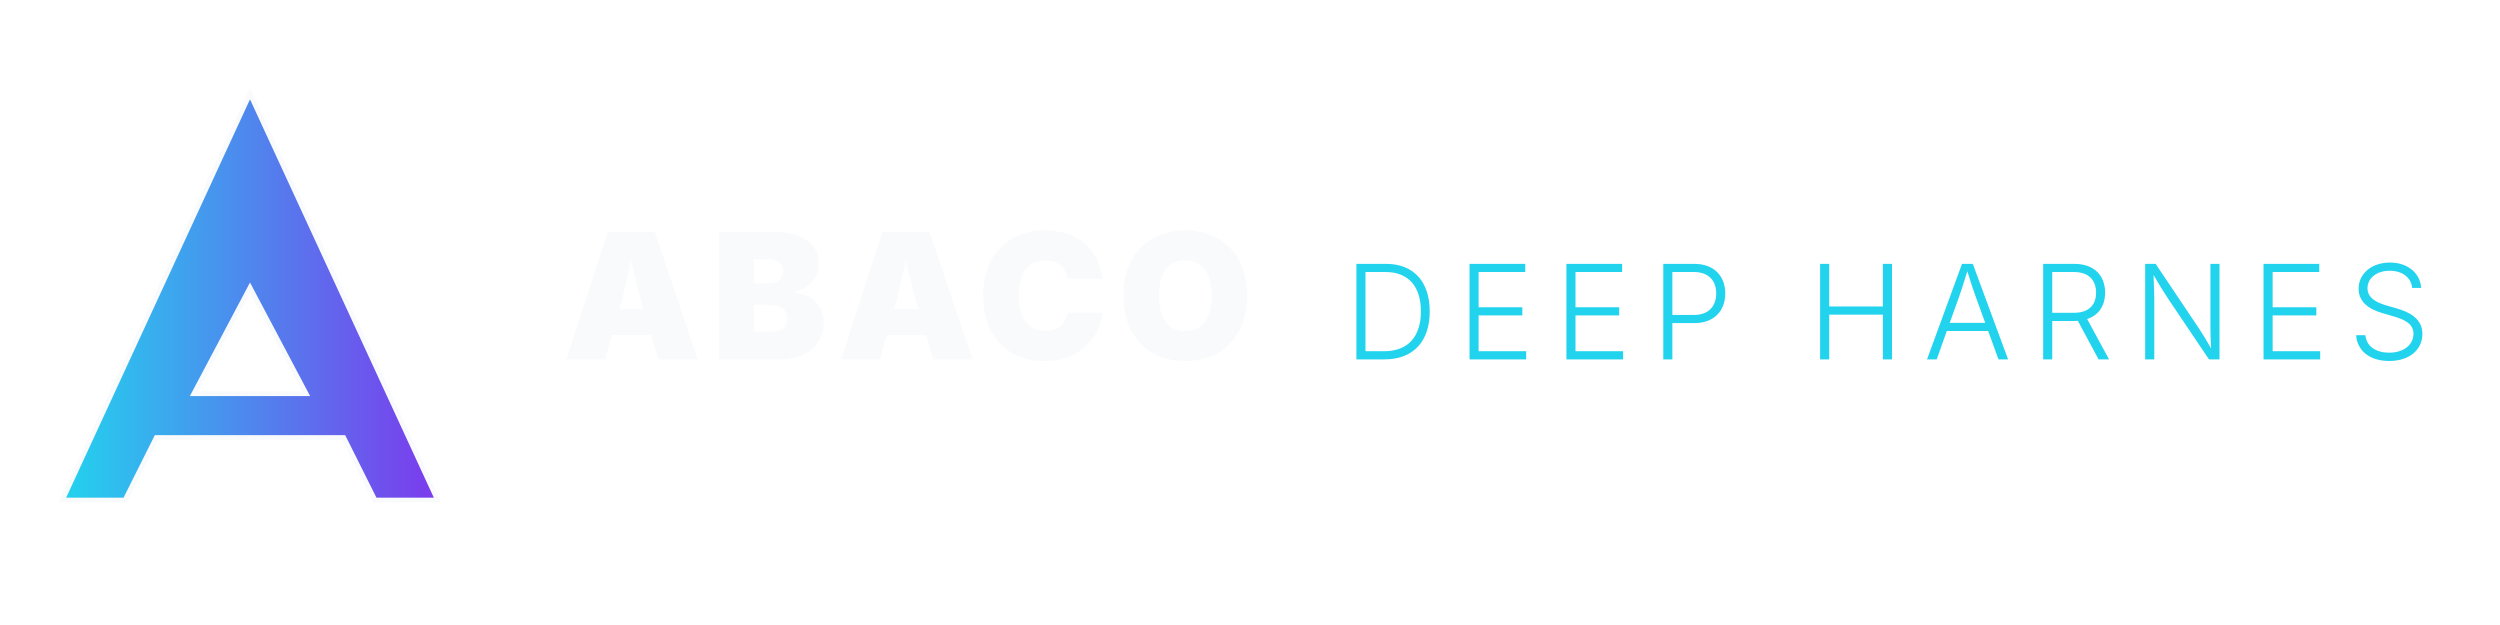
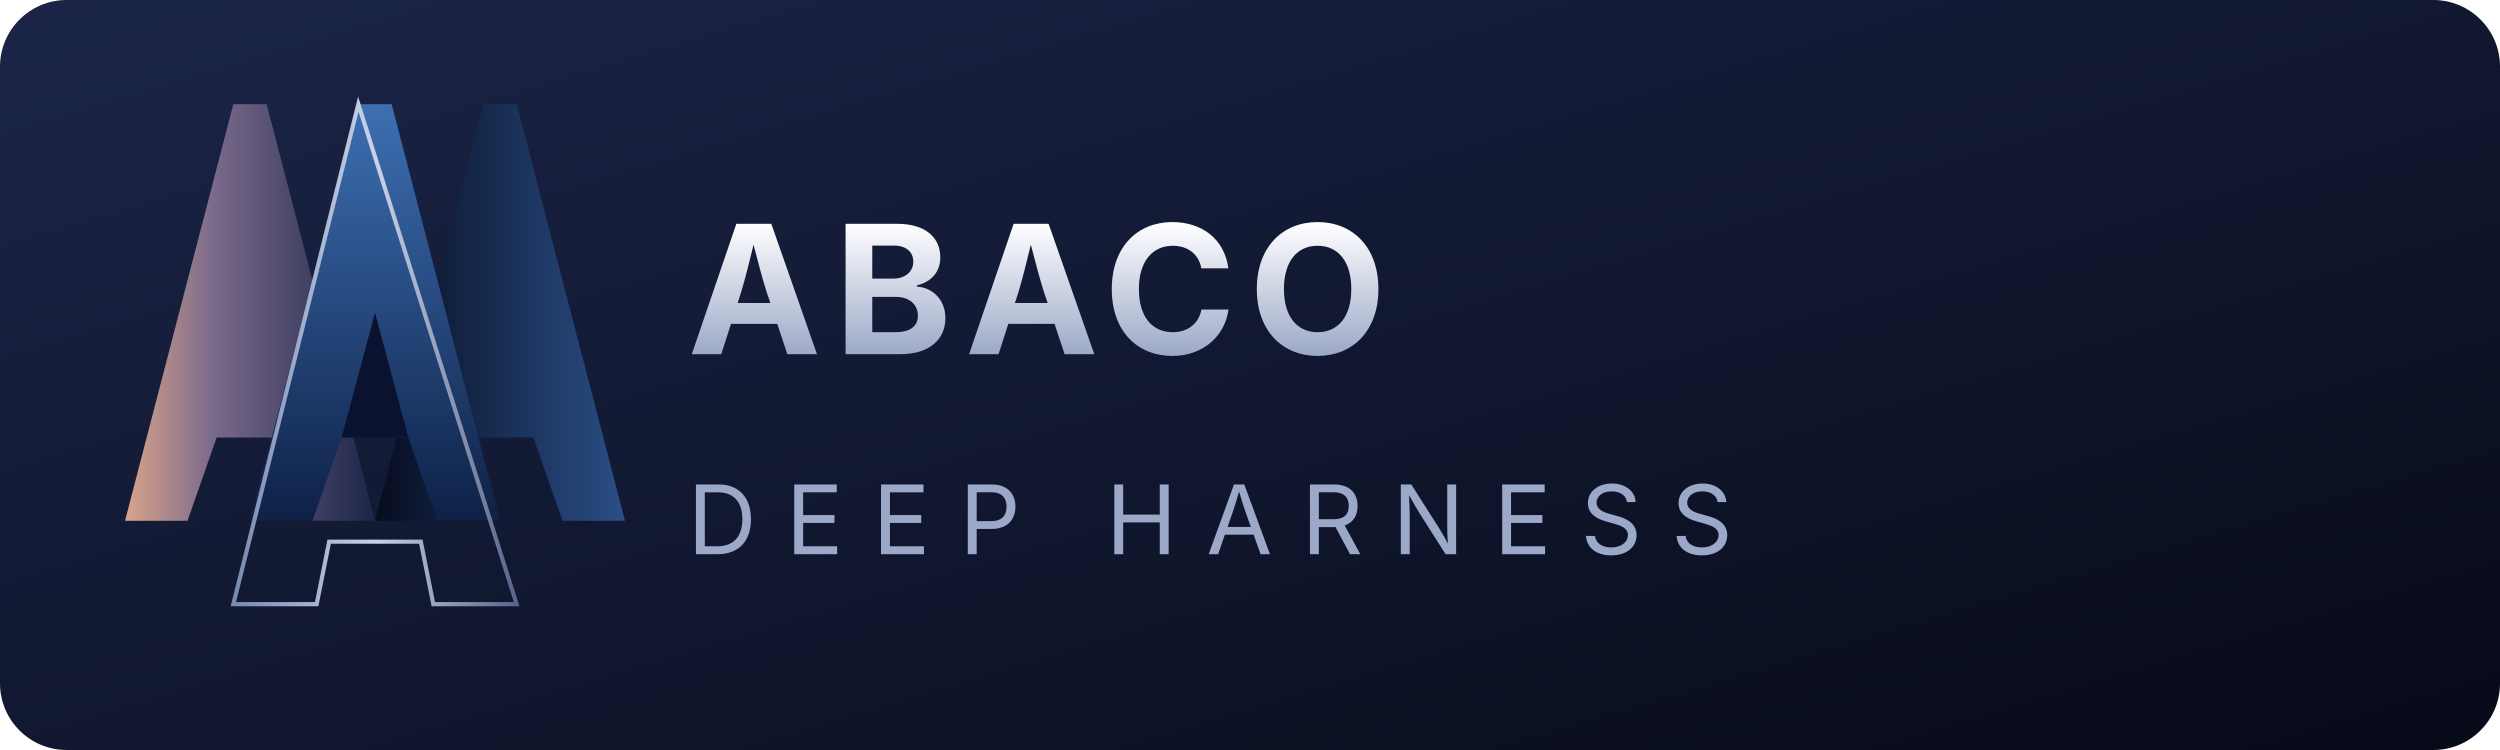
- <svg xmlns="http://www.w3.org/2000/svg" viewBox="0 0 800 200" role="img" aria-label="ABACO DEEP HARNES">
+ <svg xmlns="http://www.w3.org/2000/svg" viewBox="0 0 1200 360" role="img" aria-label="ABACO DEEP HARNESS">
  <defs>
-     <linearGradient id="mark" x1="0" y1="0" x2="1" y2="0">
-       <stop offset="0%" stop-color="#22D3EE" />
-       <stop offset="100%" stop-color="#7C3AED" />
+     <linearGradient id="bg2" x1="0" y1="0" x2="1" y2="1">
+       <stop offset="0%" stop-color="#1B2548" />
+       <stop offset="100%" stop-color="#070A18" />
+     </linearGradient>
+     <linearGradient id="plate-front2" x1="0" y1="0" x2="0" y2="1">
+       <stop offset="0%" stop-color="#3D6FB2" />
+       <stop offset="100%" stop-color="#0E2147" />
+     </linearGradient>
+     <linearGradient id="plate-right2" x1="0" y1="0" x2="1" y2="0">
+       <stop offset="0%" stop-color="#2A4F87" />
+       <stop offset="100%" stop-color="#070C1F" />
+     </linearGradient>
+     <linearGradient id="plate-left2" x1="0" y1="0" x2="1" y2="0">
+       <stop offset="0%" stop-color="#D9A48B" />
+       <stop offset="35%" stop-color="#7A6A8B" />
+       <stop offset="100%" stop-color="#1B2548" />
+     </linearGradient>
+     <linearGradient id="edge2" x1="0" y1="0" x2="1" y2="0">
+       <stop offset="0%" stop-color="#7989B0" />
+       <stop offset="50%" stop-color="#C9D3E8" />
+       <stop offset="100%" stop-color="#5A6488" />
+     </linearGradient>
+     <linearGradient id="text-grad" x1="0" y1="0" x2="0" y2="1">
+       <stop offset="0%" stop-color="#FFFFFF" />
+       <stop offset="100%" stop-color="#9CA8C8" />
    </linearGradient>
  </defs>
-   <g transform="translate(80 100)">
-     <path d="M -60 60 L 0 -70 L 60 60 L 40 60 L 30 40 L -30 40 L -40 60 Z M -18 26 L 18 26 L 0 -8 Z" fill="url(#mark)" stroke="#F8FAFC" stroke-width="1.5" />
+   <rect width="1200" height="360" rx="32" fill="url(#bg2)" />
+   <g transform="translate(180 180)">
+     <path d="M -8 -130 L 8 -130 L 60 70 L 30 70 L 16 30 L -16 30 L -30 70 L -60 70 Z" fill="url(#plate-left2)" transform="translate(-60 0)" />
+     <path d="M -8 -130 L 8 -130 L 60 70 L 30 70 L 16 30 L -16 30 L -30 70 L -60 70 Z" fill="url(#plate-right2)" transform="translate(60 0) scale(-1 1)" />
+     <path d="M -8 -130 L 8 -130 L 60 70 L 30 70 L 16 30 L -16 30 L -30 70 L -60 70 Z" fill="url(#plate-front2)" />
+     <path d="M -16 30 L 16 30 L 0 -30 Z" fill="#0A1230" />
+     <path d="M -8 -130 L 68 110 L 28 110 L 22 80 L -22 80 L -28 110 L -68 110 Z" fill="none" stroke="url(#edge2)" stroke-width="2" />
+     <line x1="-50" y1="70" x2="50" y2="70" stroke="url(#edge2)" stroke-width="2" />
+     <line x1="-22" y1="80" x2="22" y2="80" stroke="url(#edge2)" stroke-width="2" />
  </g>
-   <g font-family="-apple-system, BlinkMacSystemFont, 'SF Pro Display', 'Inter', system-ui, sans-serif">
-     <text x="180" y="115" font-weight="900" font-size="56" fill="#F8FAFC" letter-spacing="3">ABACO</text>
-     <text x="430" y="115" font-weight="300" font-size="42" fill="#22D3EE" letter-spacing="6">DEEP HARNES</text>
+   <g transform="translate(330 180)">
+     <text x="0" y="-10" font-family="-apple-system, 'SF Pro Display', 'Inter', system-ui, sans-serif" font-weight="700" font-size="86" fill="url(#text-grad)" letter-spacing="6">ABACO</text>
+     <text x="0" y="86" font-family="-apple-system, 'SF Pro Display', 'Inter', system-ui, sans-serif" font-weight="400" font-size="46" fill="#9CA8C8" letter-spacing="14">DEEP HARNESS</text>
  </g>
</svg>
